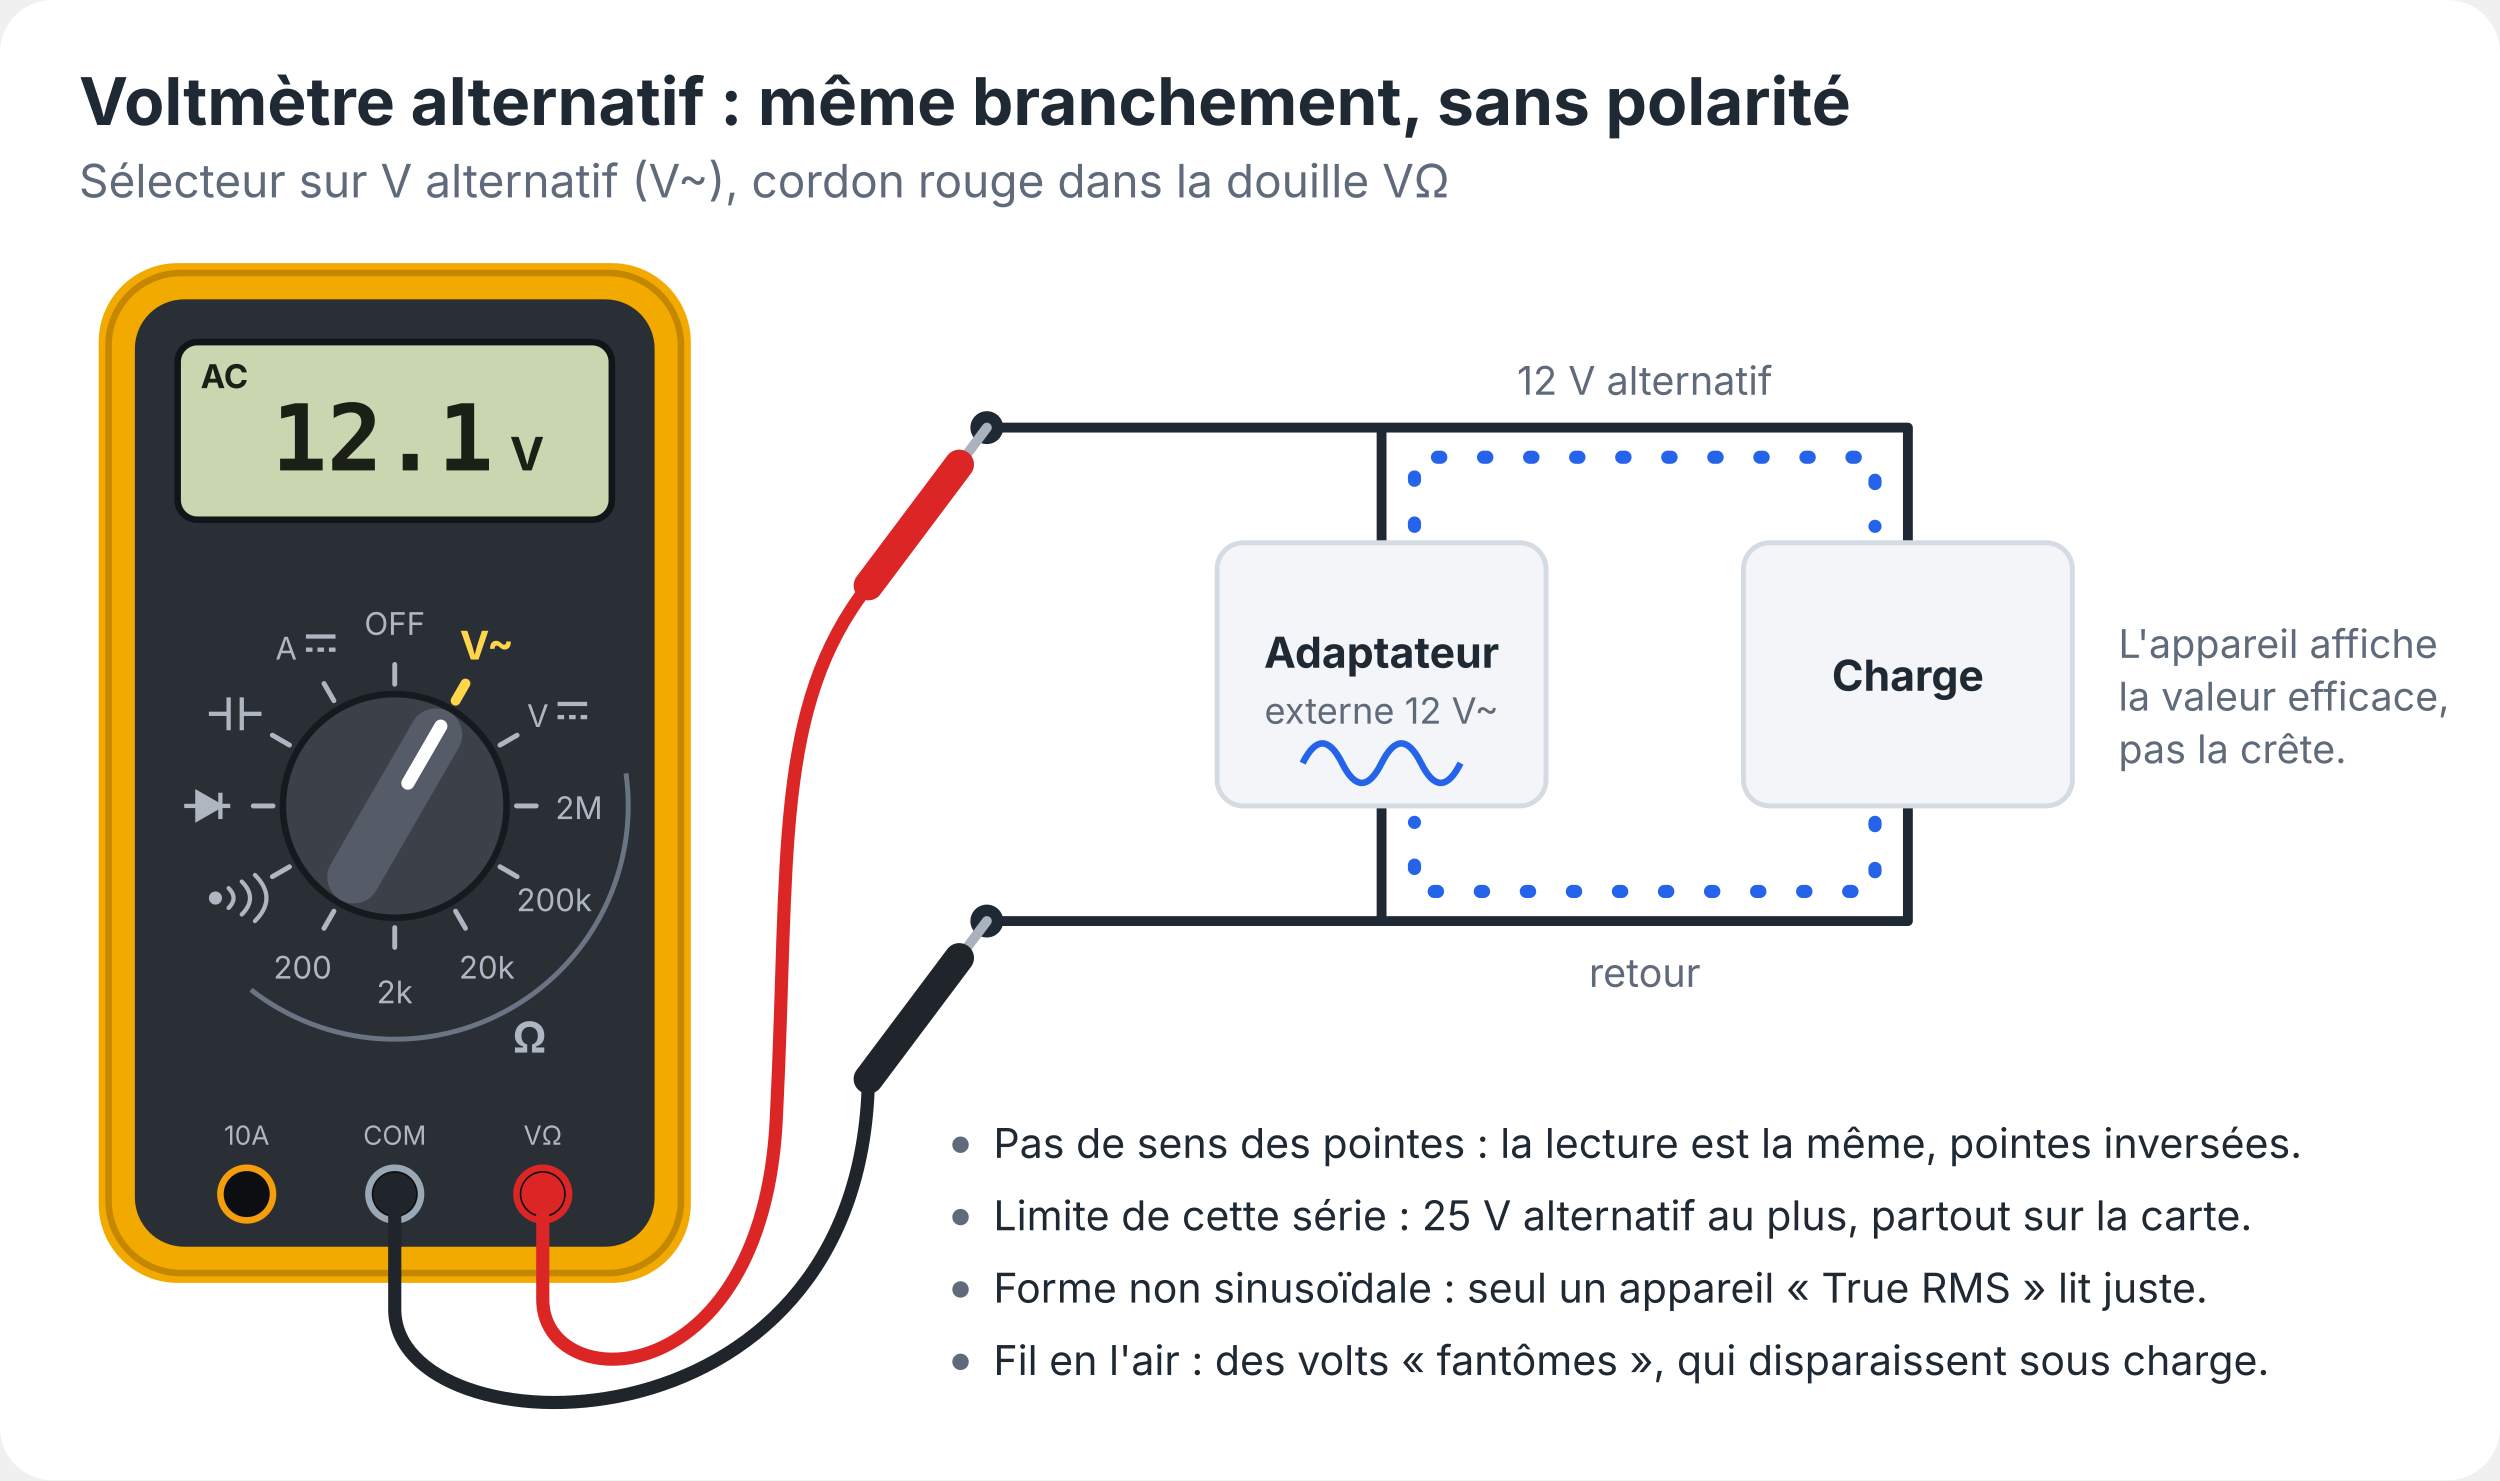
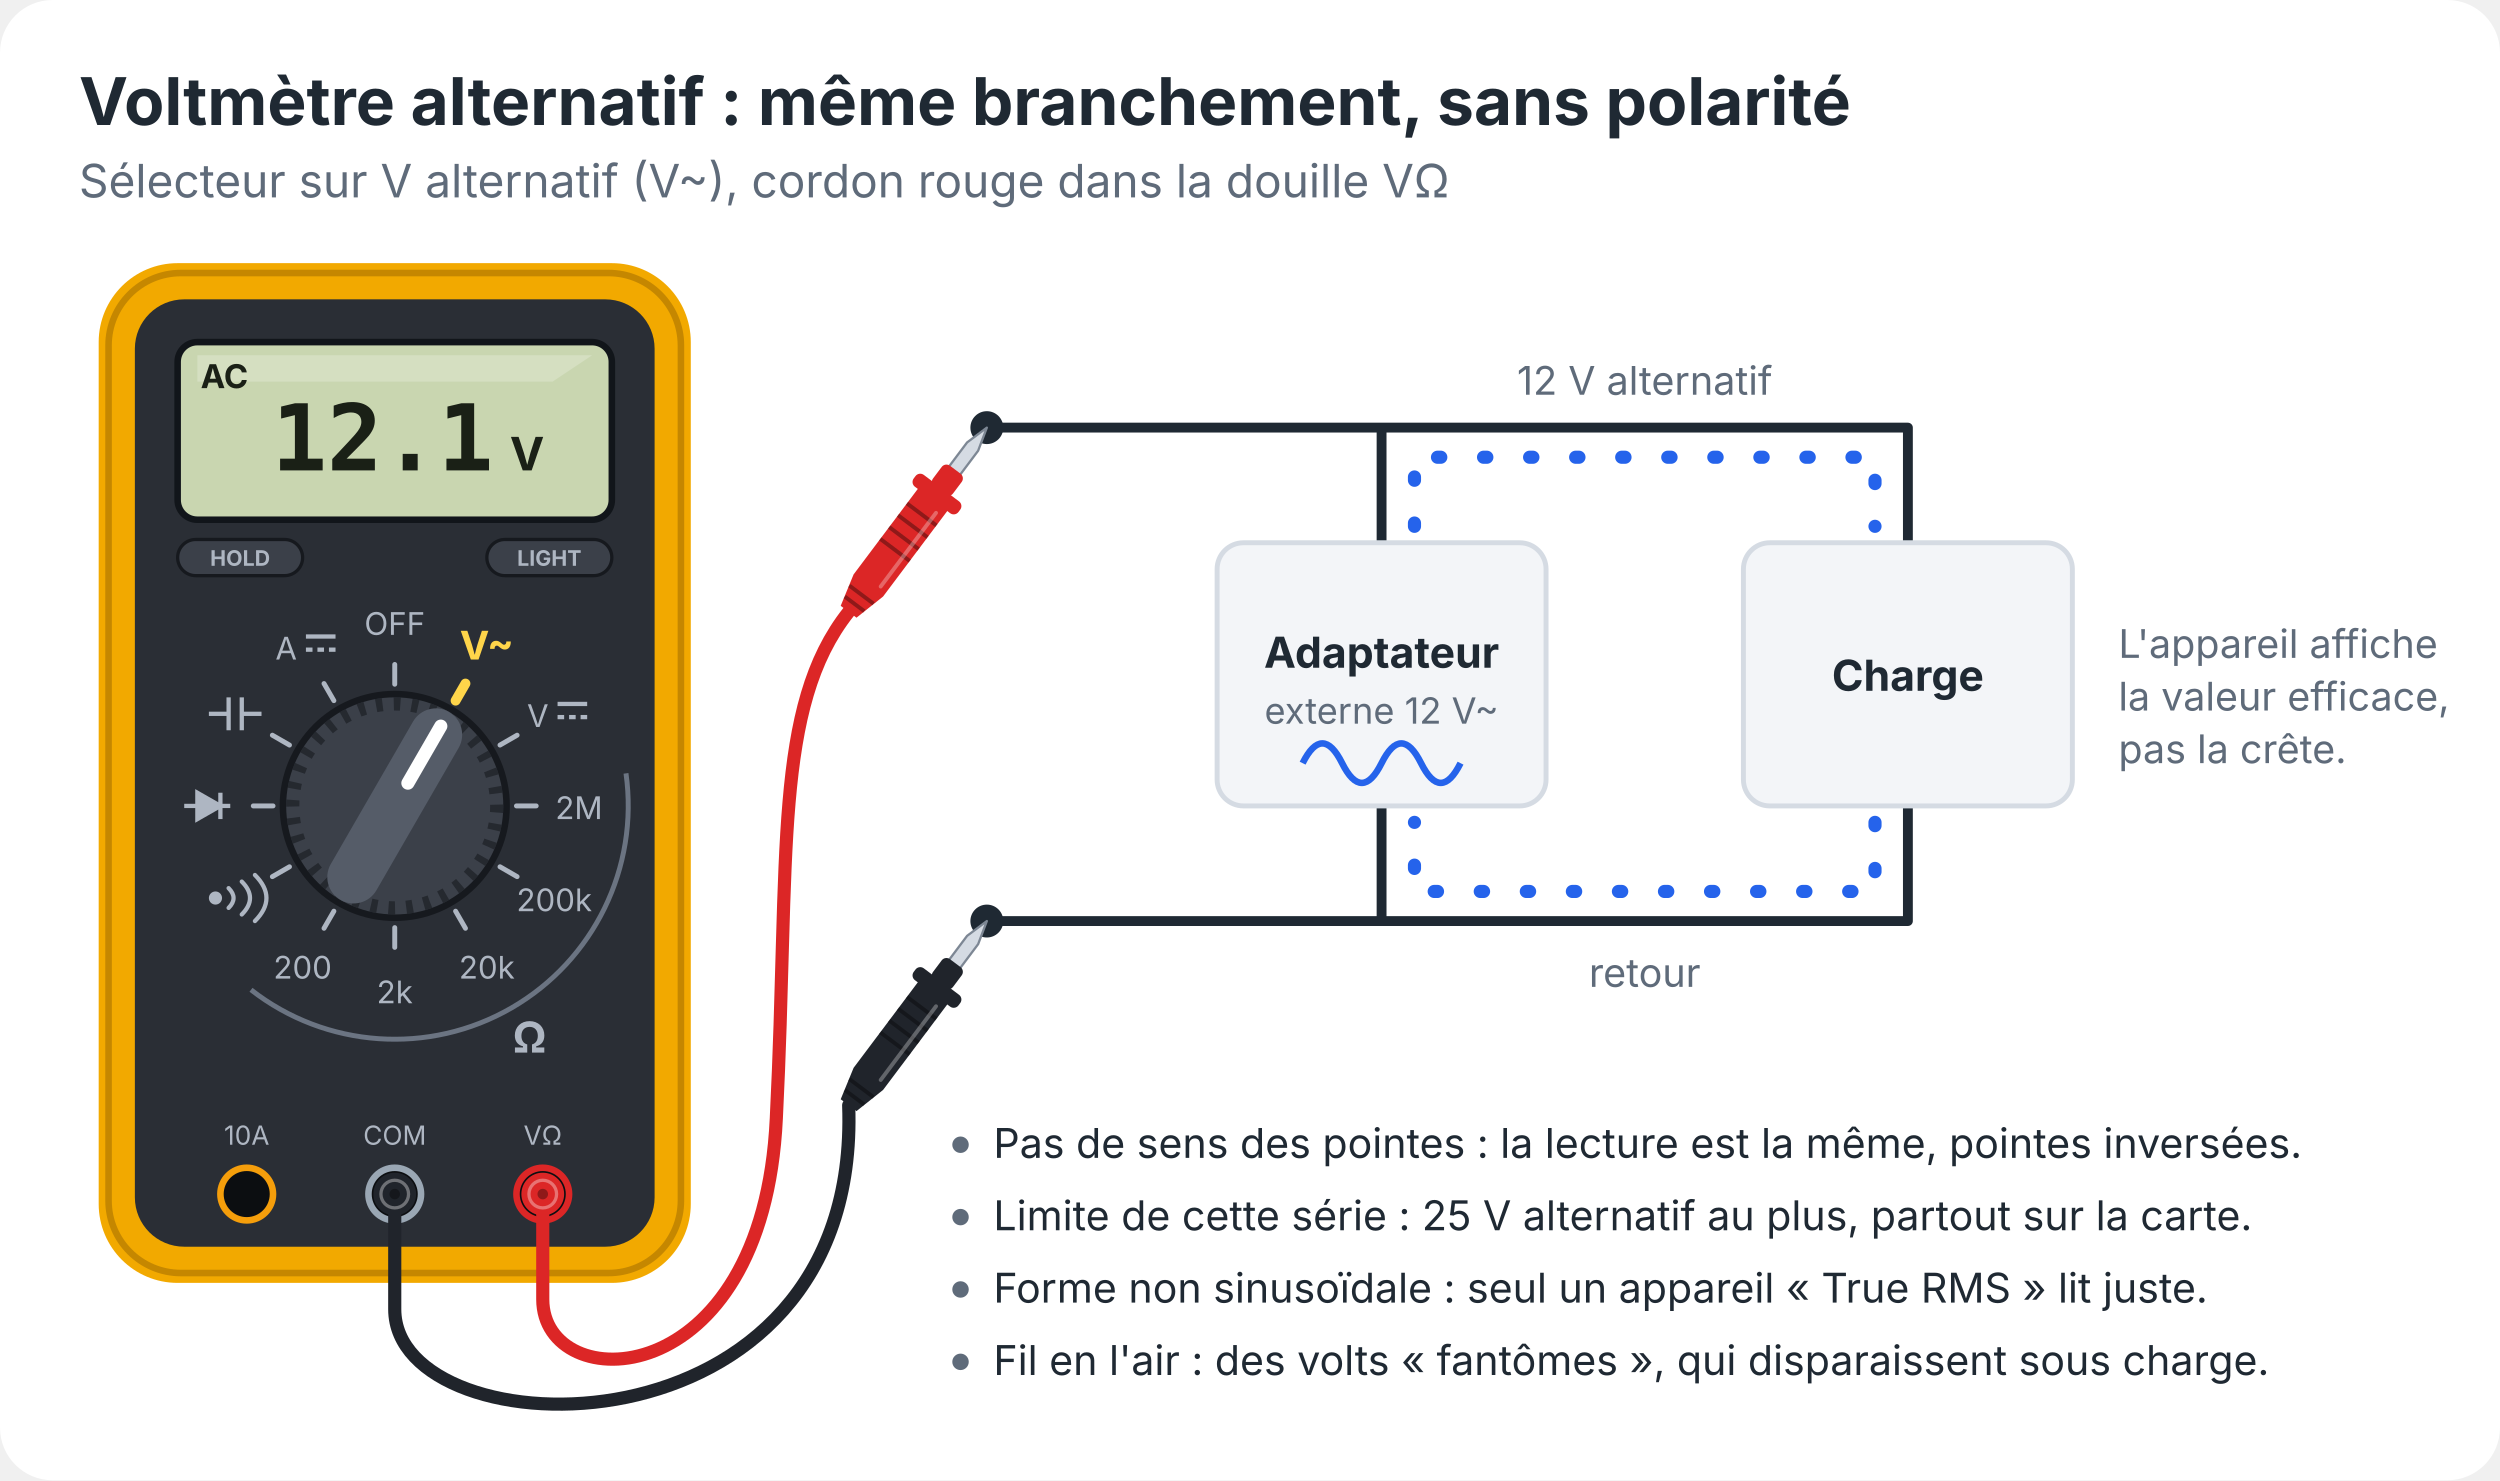
<svg xmlns="http://www.w3.org/2000/svg" viewBox="0 0 760 450" role="img" aria-labelledby="t d" font-family="system-ui, -apple-system, Segoe UI, sans-serif">
  <style>
    .bg{fill:#ffffff}.fg{fill:#1f2933}.mut{fill:#5f6b7a}
    .wire{stroke:#1f2933;stroke-width:3;fill:none;stroke-linecap:round;stroke-linejoin:round}
    .panel{fill:#f3f5f8;stroke:#d5dbe3}.grid{stroke:#d5dbe3;stroke-width:1.5;stroke-dasharray:5 5;fill:none}
    .ok{fill:#15803d}.no{fill:#b91c1c}.warn{fill:#b45309}.blue{fill:#2563eb}.amber{fill:#b45309}
    .blk{stroke:#20242b}.blkf{fill:#20242b}
    .flow{fill:none;stroke-width:4;stroke-linecap:round;stroke-dasharray:1 13;animation:run 1.1s linear infinite}
    .fb{stroke:#2563eb}.fa{stroke:#d97706}.fr{stroke:#dc2626}
    @keyframes run{to{stroke-dashoffset:-14}}
    @media (prefers-reduced-motion: reduce){.flow{animation:none}}
    @media (prefers-color-scheme: dark){
      .bg{fill:#0d1117}.fg{fill:#e6edf3}.mut{fill:#9aa7b4}.wire{stroke:#c9d1d9}
      .panel{fill:#161b22;stroke:#30363d}.grid{stroke:#30363d}
      .ok{fill:#4ade80}.no{fill:#f87171}.warn{fill:#fbbf24}.blue{fill:#60a5fa}.amber{fill:#fbbf24}
      .blk{stroke:#8b949e}.blkf{fill:#8b949e}.fb{stroke:#60a5fa}.fa{stroke:#fbbf24}.fr{stroke:#f87171}
    }
  </style>
  <rect class="bg" width="760" height="450" rx="16" />
  <text class="fg" x="24" y="38" font-size="20" font-weight="700">Voltmètre alternatif : même branchement, sans polarité</text>
  <text class="mut" x="24" y="60" font-size="14">Sélecteur sur V alternatif (V~), cordon rouge dans la douille VΩ</text>
  <g data-sel="V~" transform="translate(30 80) scale(1)">
    <rect width="180" height="310" rx="24" fill="#f2a900" />
    <rect x="3" y="3" width="174" height="304" rx="22" fill="none" stroke="#c58700" stroke-width="2" />
    <rect x="11" y="11" width="158" height="288" rx="15" fill="#2a2e35" />
    <rect x="24" y="24" width="132" height="54" rx="6" fill="#c9d6b0" stroke="#11151a" stroke-width="2" />
+     <path d="M30 28 H150 L138 36 H30 Z" fill="#ffffff" fill-opacity="0.22" />
+     <rect x="24" y="84" width="38" height="11" rx="5.5" fill="#3b4049" stroke="#16191e" />
+     <text x="43" y="92" font-size="6.5" font-weight="700" text-anchor="middle" fill="#aeb6c2">HOLD</text>
+     <rect x="118" y="84" width="38" height="11" rx="5.5" fill="#3b4049" stroke="#16191e" />
+     <text x="137" y="92" font-size="6.5" font-weight="700" text-anchor="middle" fill="#aeb6c2">LIGHT</text>
    <text x="31" y="38" font-size="10" font-weight="700" fill="#1a2016">AC</text>
    <text x="120" y="63" font-size="28" font-weight="700" text-anchor="end" font-family="ui-monospace, Menlo, Consolas, monospace" fill="#1a2016">12.1</text>
    <text x="125" y="63" font-size="14" font-weight="700" fill="#1a2016">V</text>
    <path d="M160.3 155.1 A71 71 0 0 1 46.3 220.9" fill="none" stroke="#6b7482" stroke-width="1.5" />
    <text x="131.0" y="240.0" font-size="13" font-weight="700" text-anchor="middle" fill="#aeb6c2">Ω</text>
    <path d="M90.0 128.0 L90.0 122.0" stroke="#aeb6c2" stroke-width="1.5" stroke-linecap="round" />
    <text x="90.0" y="113.0" font-size="9.5" text-anchor="middle" fill="#aeb6c2">OFF</text>
    <path d="M108.5 133.0 L111.5 127.8" stroke="#ffd54a" stroke-width="3" stroke-linecap="round" />
    <text x="118.0" y="120.5" font-size="12" text-anchor="middle" font-weight="700" fill="#ffd54a">V~</text>
    <path d="M122.0 146.5 L127.2 143.5" stroke="#aeb6c2" stroke-width="1.5" stroke-linecap="round" />
    <text x="133.5" y="141.0" font-size="9.5" text-anchor="middle" fill="#aeb6c2">V</text>
    <path d="M139.5 134.0 h9 M139.5 138.0 h2 m1.5 0 h2 m1.5 0 h2" stroke="#aeb6c2" stroke-width="1.3" fill="none" />
    <path d="M127.0 165.0 L133.0 165.0" stroke="#aeb6c2" stroke-width="1.5" stroke-linecap="round" />
    <text x="146.0" y="169.0" font-size="9.5" text-anchor="middle" fill="#aeb6c2">2M</text>
    <path d="M122.0 183.5 L127.2 186.5" stroke="#aeb6c2" stroke-width="1.5" stroke-linecap="round" />
    <text x="138.5" y="197.0" font-size="9.5" text-anchor="middle" fill="#aeb6c2">200k</text>
    <path d="M108.5 197.0 L111.5 202.2" stroke="#aeb6c2" stroke-width="1.5" stroke-linecap="round" />
    <text x="118.0" y="217.5" font-size="9.5" text-anchor="middle" fill="#aeb6c2">20k</text>
    <path d="M90.0 202.0 L90.0 208.0" stroke="#aeb6c2" stroke-width="1.5" stroke-linecap="round" />
    <text x="90.0" y="225.0" font-size="9.5" text-anchor="middle" fill="#aeb6c2">2k</text>
    <path d="M71.5 197.0 L68.5 202.2" stroke="#aeb6c2" stroke-width="1.5" stroke-linecap="round" />
    <text x="62.0" y="217.5" font-size="9.5" text-anchor="middle" fill="#aeb6c2">200</text>
    <path d="M58.0 183.5 L52.8 186.5" stroke="#aeb6c2" stroke-width="1.5" stroke-linecap="round" />
    <circle cx="35.5" cy="193.0" r="2" fill="#aeb6c2" />
    <path d="M39.5 190.0 q3 3 0 6 M43.5 188.0 q5 5 0 10 M47.5 186.0 q7 7 0 14" stroke="#aeb6c2" stroke-width="1.3" fill="none" stroke-linecap="round" />
    <path d="M53.0 165.0 L47.0 165.0" stroke="#aeb6c2" stroke-width="1.5" stroke-linecap="round" />
    <path d="M26.0 165.0 h14 M30.0 161.0 v8 l7 -4 z M37.0 161.0 v8" stroke="#aeb6c2" stroke-width="1.3" fill="#aeb6c2" />
    <path d="M58.0 146.5 L52.8 143.5" stroke="#aeb6c2" stroke-width="1.5" stroke-linecap="round" />
    <path d="M33.5 137.0 h6 M39.5 132.0 v10 M43.5 132.0 v10 M43.5 137.0 h6" stroke="#aeb6c2" stroke-width="1.3" fill="none" />
    <path d="M71.5 133.0 L68.5 127.8" stroke="#aeb6c2" stroke-width="1.5" stroke-linecap="round" />
    <text x="57.0" y="120.5" font-size="9.5" text-anchor="middle" fill="#aeb6c2">A</text>
    <path d="M63.0 113.5 h9 M63.0 117.5 h2 m1.5 0 h2 m1.5 0 h2" stroke="#aeb6c2" stroke-width="1.3" fill="none" />
    <circle cx="90" cy="165" r="34" fill="#3b4049" stroke="#16191e" stroke-width="2" />
+     <circle cx="90" cy="165" r="31" fill="none" stroke="#16191e" stroke-opacity="0.6" stroke-width="4" stroke-dasharray="2 3.4" />
    <g transform="rotate(30 90 165)">
      <rect x="82" y="132" width="16" height="66" rx="8" fill="#555c68" />
      <path d="M90 137 V157" stroke="#ffffff" stroke-width="4" stroke-linecap="round" />
    </g>
    <text x="45" y="268" font-size="8" text-anchor="middle" fill="#aeb6c2">10A</text>
    <circle cx="45" cy="283" r="8" fill="#0c0e11" stroke="#f59e0b" stroke-width="2" />
    <text x="90" y="268" font-size="8" text-anchor="middle" fill="#aeb6c2">COM</text>
    <circle cx="90" cy="283" r="8" fill="#0c0e11" stroke="#9aa7b4" stroke-width="2" />
    <text x="135" y="268" font-size="8" text-anchor="middle" fill="#aeb6c2">VΩ</text>
    <circle cx="135" cy="283" r="8" fill="#0c0e11" stroke="#dc2626" stroke-width="2" />
  </g>
  <path class="wire" d="M300 130 H580 M300 280 H580 M420 130 V165 M420 245 V280 M580 130 V165 M580 245 V280" />
  <rect class="panel" x="370" y="165" width="100" height="80" rx="8" stroke-width="1.5" />
  <text class="fg" x="420.0" y="203.0" font-size="13" text-anchor="middle" font-weight="700">Adaptateur</text>
  <text class="mut" x="420.0" y="220.0" font-size="11" text-anchor="middle">externe 12 V~</text>
  <rect class="panel" x="530" y="165" width="100" height="80" rx="8" stroke-width="1.5" />
  <text class="fg" x="580.0" y="210.0" font-size="13" text-anchor="middle" font-weight="700">Charge</text>
  <path class="flow fb" d="M430 160 V139 H570 V160 M570 250 V271 H430 V250" />
  <text class="mut" x="500" y="120" font-size="12" text-anchor="middle">12 V alternatif</text>
  <text class="mut" x="500" y="300" font-size="12" text-anchor="middle">retour</text>
  <circle class="fg" cx="300" cy="130" r="5" />
  <circle class="fg" cx="300" cy="280" r="5" />
  <path d="M396 232 q6 -12 12 0 t12 0 t12 0 t12 0" fill="none" stroke="#2563eb" stroke-width="2" />
-   <path stroke="#dc2626" stroke-width="4" fill="none" stroke-linecap="round" d="M165.0 363.0 V395 C165 425 232 425 236 340 C240 260 235 215 264.0 178.0" />
+   <path stroke="#dc2626" stroke-width="4" fill="none" stroke-linecap="round" d="M165.0 363.0 V395 C165 425 232 425 236 340 C240 260 235 215 258.0 186.0" />
  <circle fill="#dc2626" cx="165.0" cy="363.0" r="6.5" />
-   <path d="M300.0 130.0 L291.6 141.2" stroke="#aab2bd" stroke-width="3" stroke-linecap="round" />
-   <path stroke="#dc2626" d="M291.6 141.2 L264.0 178.0" stroke-width="9" stroke-linecap="round" />
-   <path class="blk" stroke-width="4" fill="none" stroke-linecap="round" d="M120.0 363.0 V398 C120 442 262 446 264.0 328.0" />
+   <circle cx="165.0" cy="363.0" r="4.2" fill="none" stroke="#ffffff" stroke-opacity="0.35" stroke-width="1" />
+   <circle cx="165.0" cy="363.0" r="1.6" fill="#000000" fill-opacity="0.35" />
+   <g data-probe="red" transform="translate(300.0 130.0) rotate(126.9)">
+     <path d="M0 0 L7.2 -2.1 H17.0 V2.1 H7.2 Z" fill="#d5dbe3" stroke="#7d8794" stroke-width="0.7" stroke-linejoin="round" />
+     <rect fill="#dc2626" x="16.0" y="-3.8" width="8" height="7.6" rx="1.8" />
+     <path fill="#dc2626" d="M26.0 -5.6 H60.0 L70.0 -3 V3 L60.0 5.6 H26.0 Z" stroke-linejoin="round" />
+     <rect fill="#dc2626" x="23.0" y="-8.5" width="4.5" height="17" rx="1.8" />
+     <path d="M33.0 -5.6 v11.2 M37.5 -5.6 v11.2 M42.0 -5.6 v11.2 M46.5 -5.6 v11.2 M63.5 -4.6 v9.2 M67.0 -3.7 v7.4" stroke="#000000" stroke-opacity="0.35" stroke-width="1.2" fill="none" />
+     <path d="M30.0 -3.2 H58.0" stroke="#ffffff" stroke-opacity="0.3" stroke-width="1.2" stroke-linecap="round" />
+   </g>
+   <path class="blk" stroke-width="4" fill="none" stroke-linecap="round" d="M120.0 363.0 V398 C120 442 262 446 258.0 336.0" />
  <circle class="blkf" cx="120.0" cy="363.0" r="6.5" />
-   <path d="M300.0 280.0 L291.6 291.2" stroke="#aab2bd" stroke-width="3" stroke-linecap="round" />
-   <path class="blk" d="M291.6 291.2 L264.0 328.0" stroke-width="9" stroke-linecap="round" />
+   <circle cx="120.0" cy="363.0" r="4.2" fill="none" stroke="#ffffff" stroke-opacity="0.35" stroke-width="1" />
+   <circle cx="120.0" cy="363.0" r="1.6" fill="#000000" fill-opacity="0.35" />
+   <g data-probe="black" transform="translate(300.0 280.0) rotate(126.9)">
+     <path d="M0 0 L7.2 -2.1 H17.0 V2.1 H7.2 Z" fill="#d5dbe3" stroke="#7d8794" stroke-width="0.7" stroke-linejoin="round" />
+     <rect class="blkf" x="16.0" y="-3.8" width="8" height="7.6" rx="1.8" />
+     <path class="blkf" d="M26.0 -5.6 H60.0 L70.0 -3 V3 L60.0 5.6 H26.0 Z" stroke-linejoin="round" />
+     <rect class="blkf" x="23.0" y="-8.5" width="4.5" height="17" rx="1.8" />
+     <path d="M33.0 -5.6 v11.2 M37.5 -5.6 v11.2 M42.0 -5.6 v11.2 M46.5 -5.6 v11.2 M63.5 -4.6 v9.2 M67.0 -3.7 v7.4" stroke="#000000" stroke-opacity="0.35" stroke-width="1.2" fill="none" />
+     <path d="M30.0 -3.2 H58.0" stroke="#ffffff" stroke-opacity="0.3" stroke-width="1.2" stroke-linecap="round" />
+   </g>
  <text class="mut" x="644" y="200" font-size="12">L'appareil affiche</text>
  <text class="mut" x="644" y="216" font-size="12">la valeur efficace,</text>
  <text class="mut" x="644" y="232" font-size="12">pas la crête.</text>
  <circle class="mut" cx="292" cy="348" r="2.5" />
  <text class="fg" x="302" y="352" font-size="12.5">Pas de sens des pointes : la lecture est la même, pointes inversées.</text>
  <circle class="mut" cx="292" cy="370" r="2.5" />
  <text class="fg" x="302" y="374" font-size="12.5">Limite de cette série : 25 V alternatif au plus, partout sur la carte.</text>
  <circle class="mut" cx="292" cy="392" r="2.5" />
  <text class="fg" x="302" y="396" font-size="12.5">Forme non sinusoïdale : seul un appareil « True RMS » lit juste.</text>
  <circle class="mut" cx="292" cy="414" r="2.5" />
  <text class="fg" x="302" y="418" font-size="12.5">Fil en l'air : des volts « fantômes », qui disparaissent sous charge.</text>
</svg>
